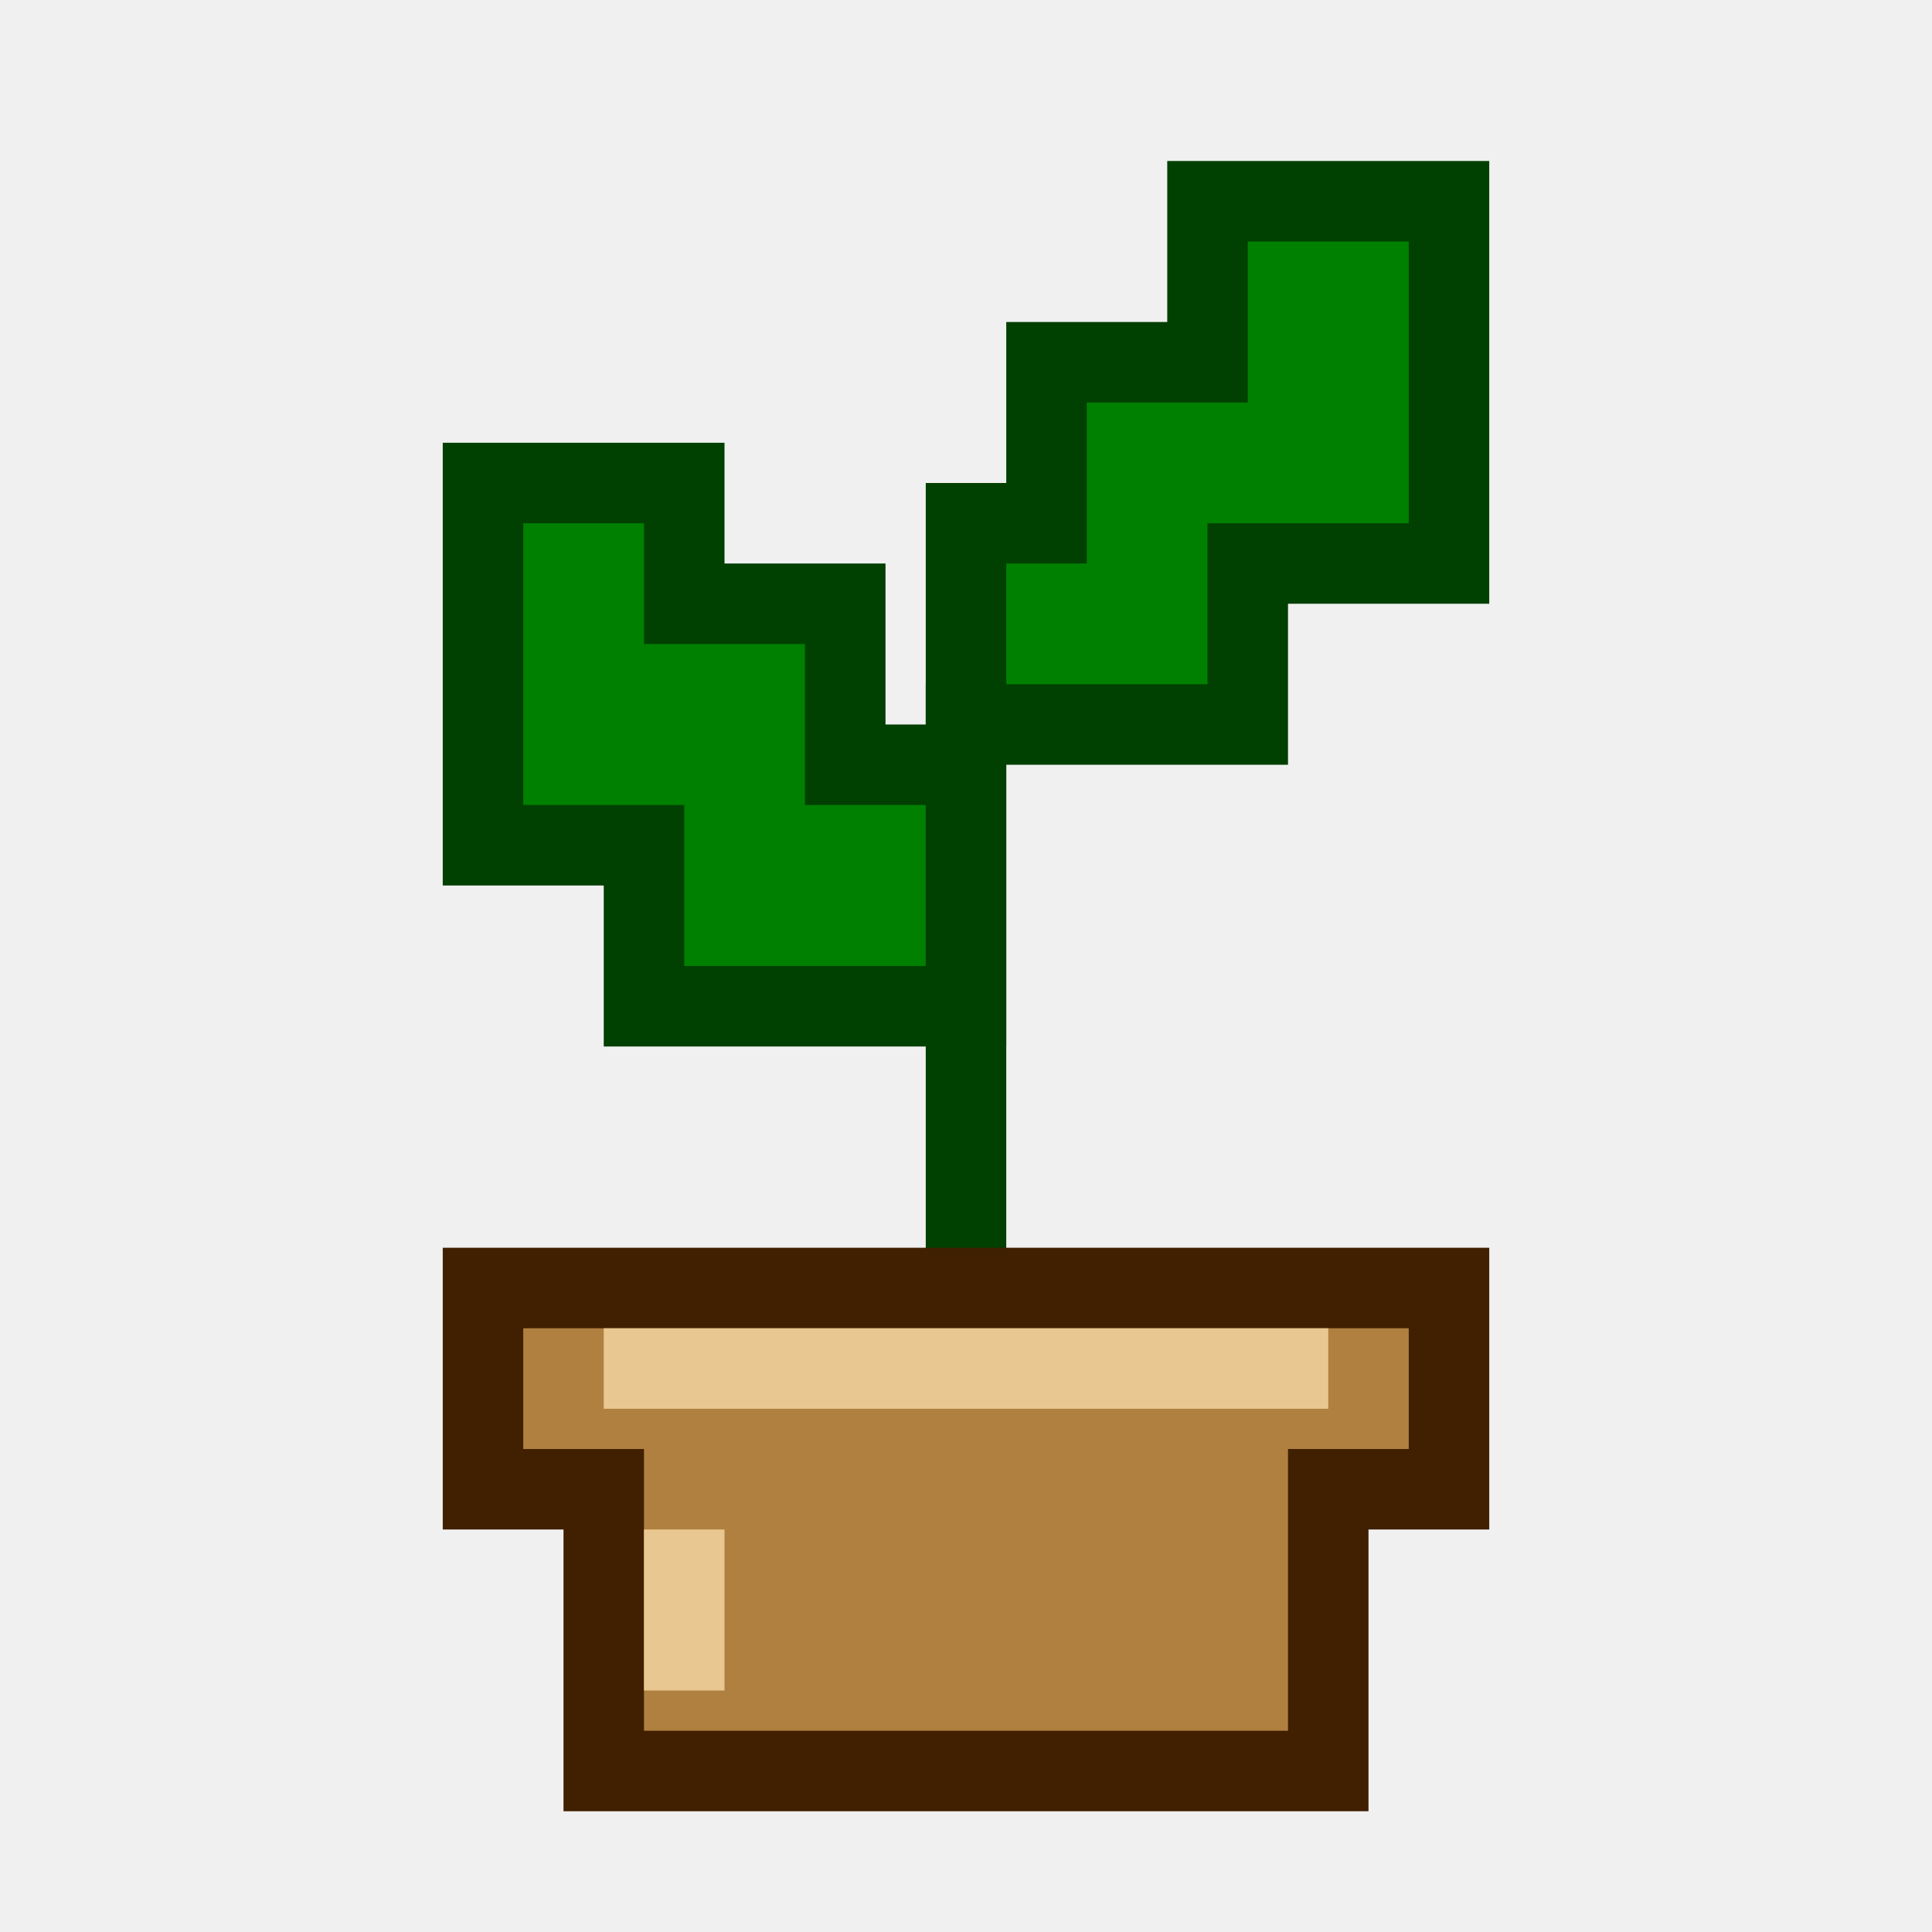
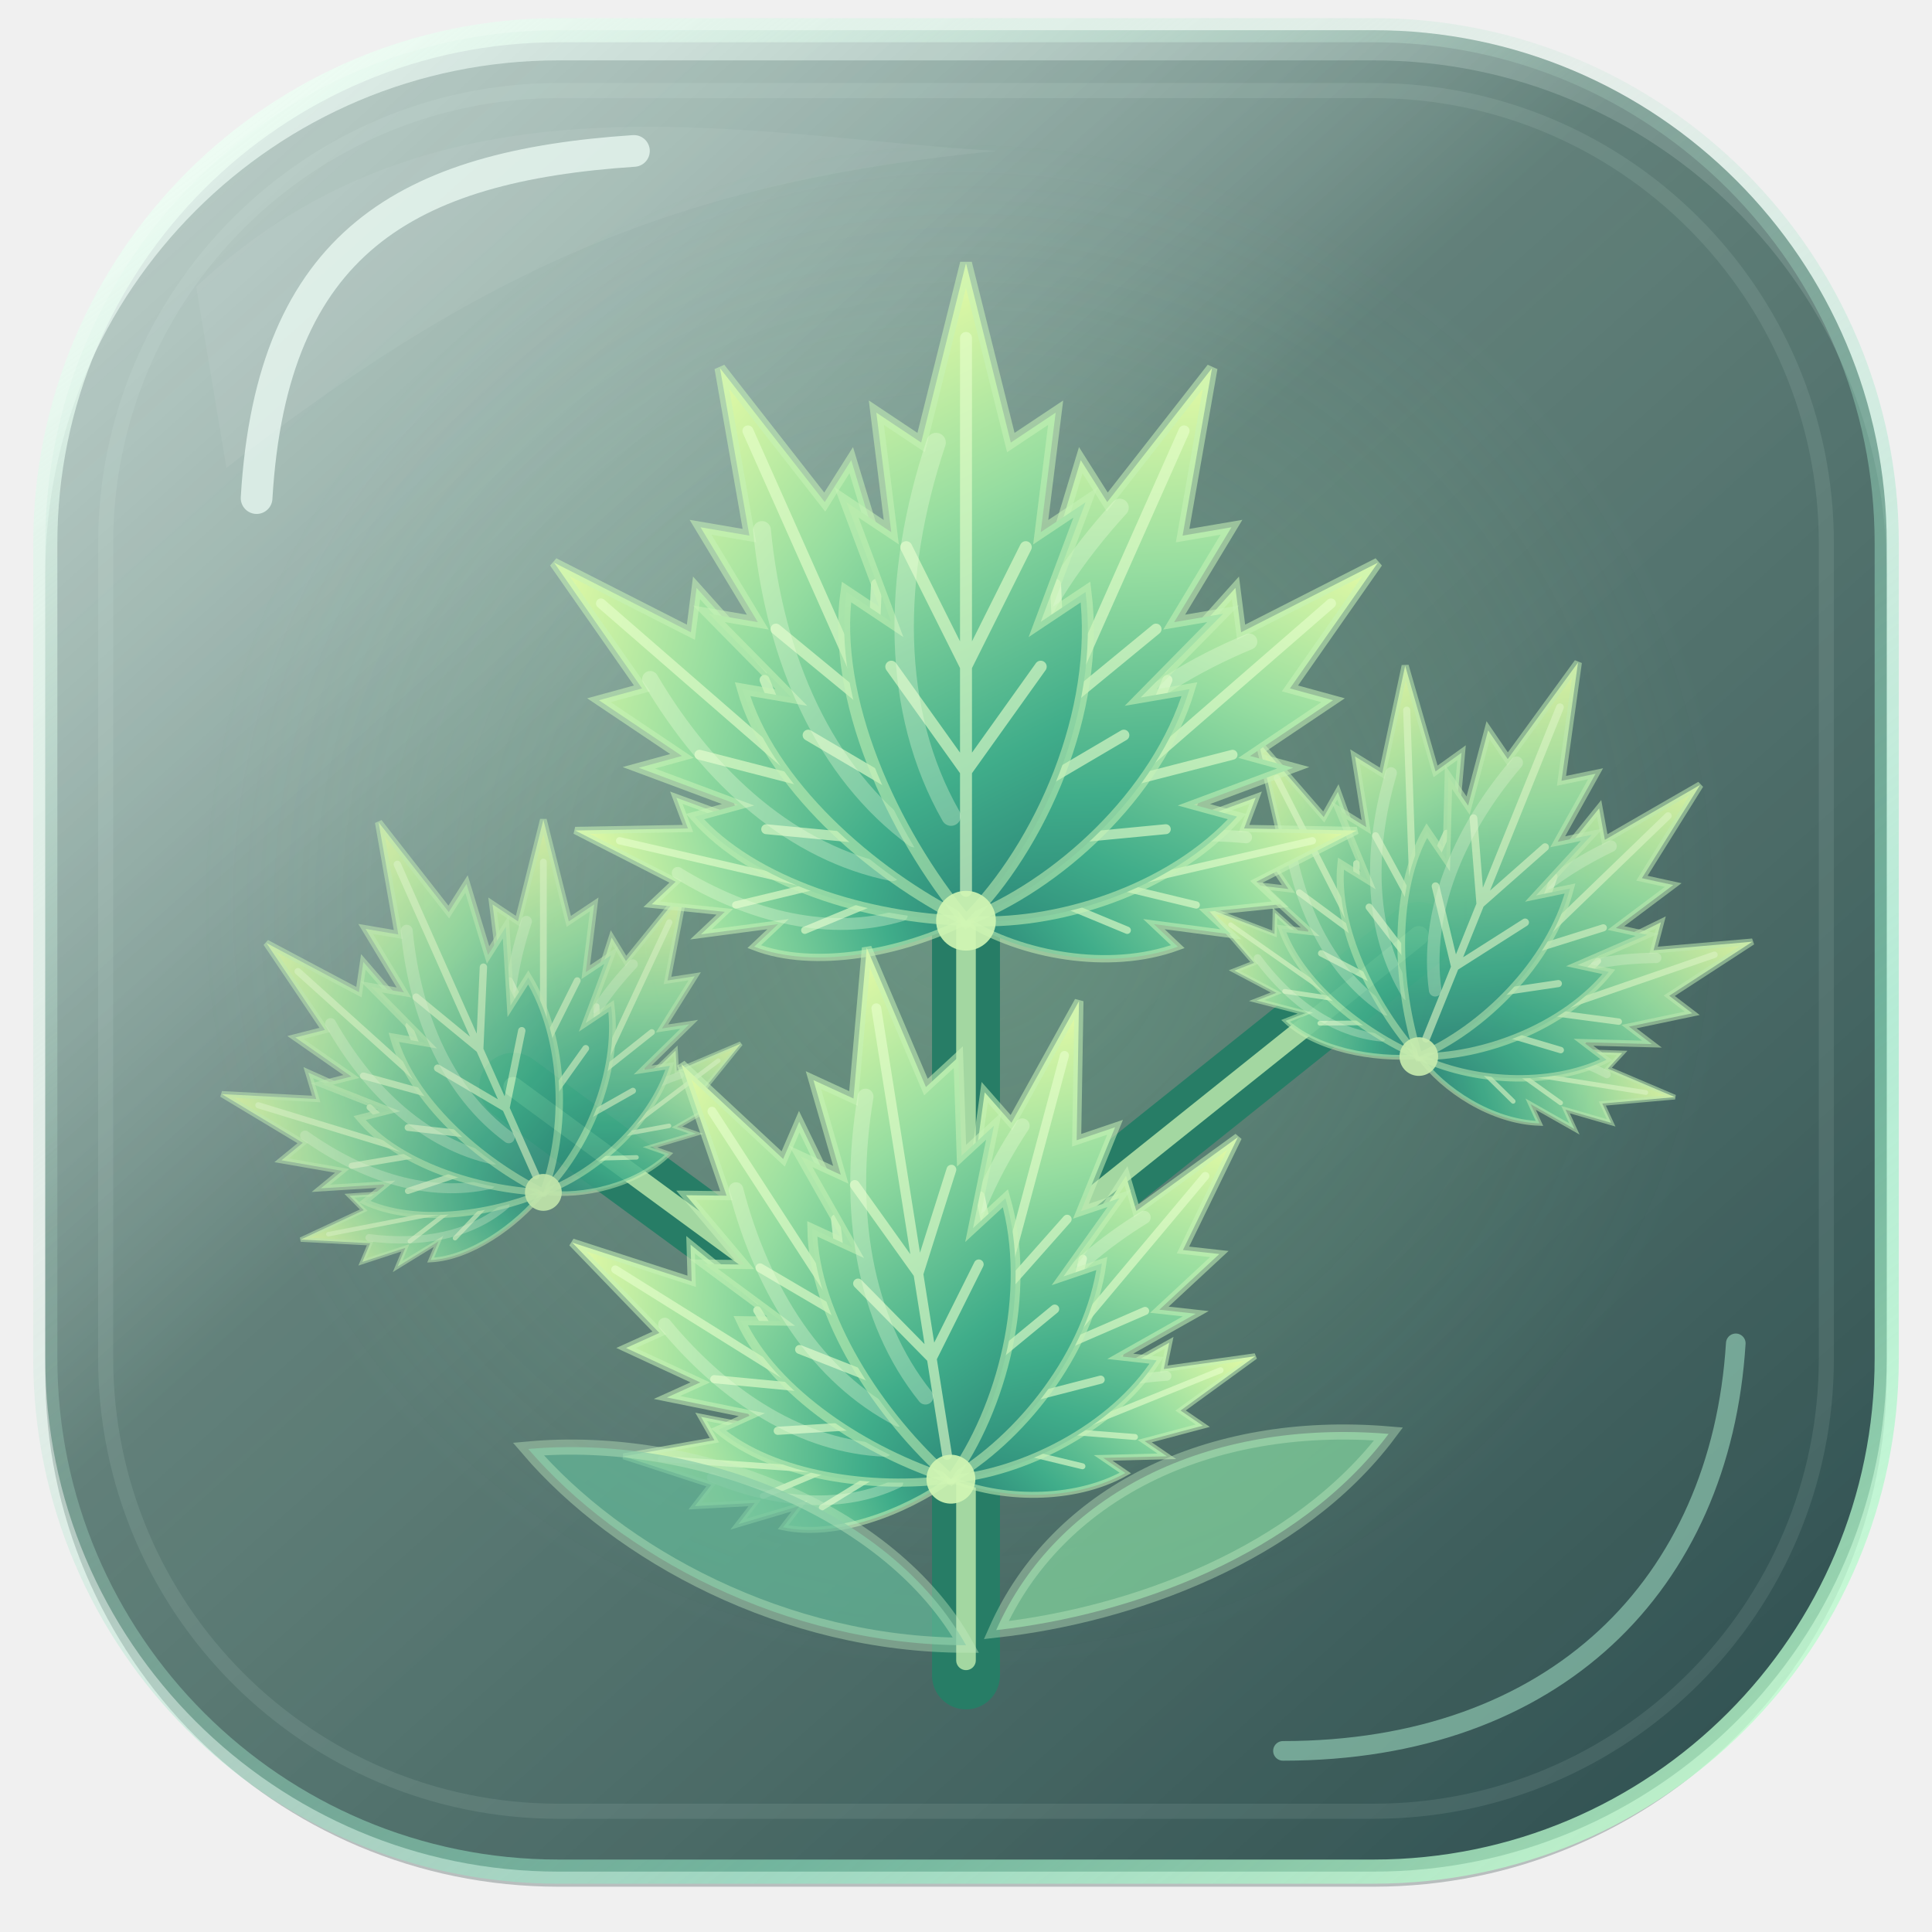
- <svg xmlns="http://www.w3.org/2000/svg" viewBox="0 0 48 48" class=" classic-icon" aria-hidden="true" focusable="false">
-   <path d="M24 33V17" stroke="#004000" stroke-width="2" />
-   <path d="M24 25H16V21H12V12H17V15H21V19H24Zm0-7h7v-4h5V5h-6v4h-4v4h-2Z" fill="#008000" stroke="#004000" stroke-width="2" />
-   <path d="M12 32h24v5h-3v7H15v-7h-3Z" fill="#b08040" stroke="#402000" stroke-width="2" />
-   <path d="M15 34h18M17 38v4" stroke="#e8c890" stroke-width="2" />
+ <svg xmlns="http://www.w3.org/2000/svg" width="128" height="128" viewBox="0 0 128 128" fill="none">
+   <defs>
+     <linearGradient id="tile" x1="12" y1="8" x2="116" y2="124" gradientUnits="userSpaceOnUse">
+       <stop stop-color="#b7ead7" stop-opacity=".28" />
+       <stop offset=".4" stop-color="#28574c" stop-opacity=".6" />
+       <stop offset="1" stop-color="#163b3c" stop-opacity=".85" />
+     </linearGradient>
+     <linearGradient id="rim" x1="18" y1="4" x2="110" y2="124" gradientUnits="userSpaceOnUse">
+       <stop stop-color="#effff5" stop-opacity=".9" />
+       <stop offset=".35" stop-color="#b7e3cf" stop-opacity=".2" />
+       <stop offset=".76" stop-color="#8fe8c4" stop-opacity=".6" />
+       <stop offset="1" stop-color="#c1ffce" stop-opacity=".8" />
+     </linearGradient>
+     <radialGradient id="halo">
+       <stop stop-color="#a0f0b1" stop-opacity=".22" />
+       <stop offset="1" stop-color="#a0f0b1" stop-opacity="0" />
+     </radialGradient>
+     <linearGradient id="leaf" x1="-10" y1="-38" x2="9" y2="0" gradientUnits="userSpaceOnUse">
+       <stop stop-color="#e0f9a5" />
+       <stop offset=".32" stop-color="#96dda0" />
+       <stop offset=".7" stop-color="#40ad8a" />
+       <stop offset="1" stop-color="#257a72" />
+     </linearGradient>
+     <g id="leaflet">
+       <path d="M0 0C-5-6-9-15-8-22l3 2-3-8 3 2-1-8 3 2L0-44l3 12 3-2-1 8 3-2-3 8 3-2C9-14 5-5 0 0Z" fill="url(#leaf)" stroke="#c7f1b6" stroke-opacity=".55" stroke-width=".8" />
+       <path d="M0-39V-2M0-10l-5-7m5 0-4-8m4 15 5-7m-5 0 4-8" stroke="#e6ffcb" stroke-opacity=".62" stroke-width=".8" stroke-linecap="round" />
+       <path d="M-2-32C-5-23-5-14-1-7" stroke="#eeffdd" stroke-opacity=".32" stroke-width="1.3" stroke-linecap="round" />
+     </g>
+     <g id="fan">
+       <use href="#leaflet" transform="rotate(-77) scale(.61)" />
+       <use href="#leaflet" transform="rotate(77) scale(.61)" />
+       <use href="#leaflet" transform="rotate(-49) scale(.83)" />
+       <use href="#leaflet" transform="rotate(49) scale(.83)" />
+       <use href="#leaflet" transform="rotate(-24) scale(.92)" />
+       <use href="#leaflet" transform="rotate(24) scale(.92)" />
+       <use href="#leaflet" />
+       <circle r="2" fill="#d2f6b4" fill-opacity=".9" />
+     </g>
+   </defs>
+   <rect x="3" y="4" width="122" height="121" rx="34" fill="#081e21" fill-opacity=".24" />
+   <rect x="3" y="2" width="122" height="122" rx="34" fill="url(#tile)" stroke="url(#rim)" stroke-width="1.6" />
+   <rect x="7" y="6" width="114" height="114" rx="30" stroke="#ebfff5" stroke-opacity=".09" />
+   <ellipse cx="64" cy="60" rx="51" ry="51" fill="url(#halo)" />
+   <g stroke-linecap="round">
+     <path d="M64 111V39M64 94 34 72M64 86 94 62" stroke="#277d66" stroke-width="4.5" />
+     <path d="M64 110V39M64 94 34 72M64 86 94 62" stroke="#c2edb0" stroke-opacity=".8" stroke-width="1.3" />
+   </g>
+   <use href="#fan" transform="translate(36 79) rotate(-24) scale(.61)" opacity=".85" />
+   <use href="#fan" transform="translate(94 70) rotate(22) scale(.64)" opacity=".92" />
+   <use href="#fan" transform="translate(64 61) scale(.99)" />
+   <use href="#fan" transform="translate(63 98) rotate(-9) scale(.81)" />
+   <path d="M64 109c-12 0-23-6-29-13 11-1 24 4 29 13Z" fill="#64b999" fill-opacity=".7" stroke="#c4ecc0" stroke-opacity=".4" />
+   <path d="M66 108c9-1 20-5 26-13-12-1-22 4-26 13Z" fill="#85d7a0" fill-opacity=".7" stroke="#c4ecc0" stroke-opacity=".4" />
+   <path d="M17 33C18 16 27 11 42 10" stroke="#f0fff9" stroke-opacity=".7" stroke-width="2.1" stroke-linecap="round" />
+   <path d="M85 116c18 0 29-11 30-27" stroke="#bbffdf" stroke-opacity=".45" stroke-width="1.3" stroke-linecap="round" />
+   <path d="M13 19C29 4 49 9 66 10c-20 2-33 7-51 21Z" fill="#fff" fill-opacity=".055" />
</svg>
